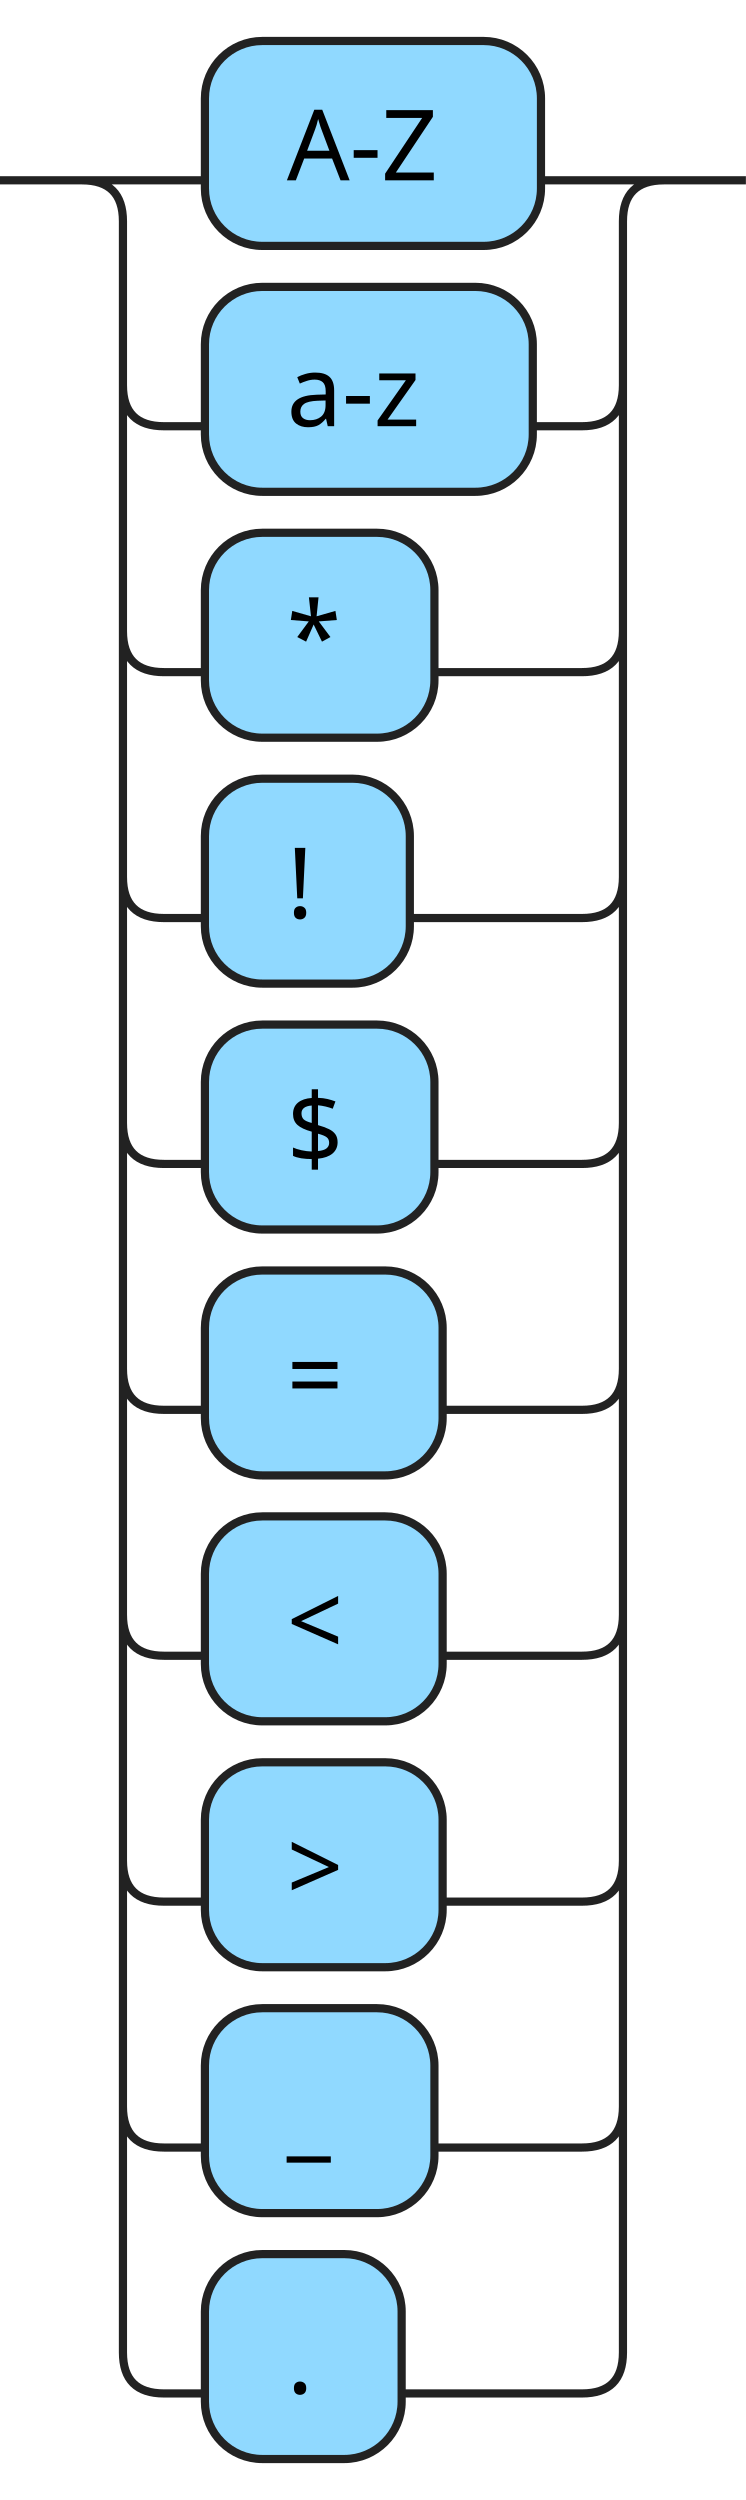
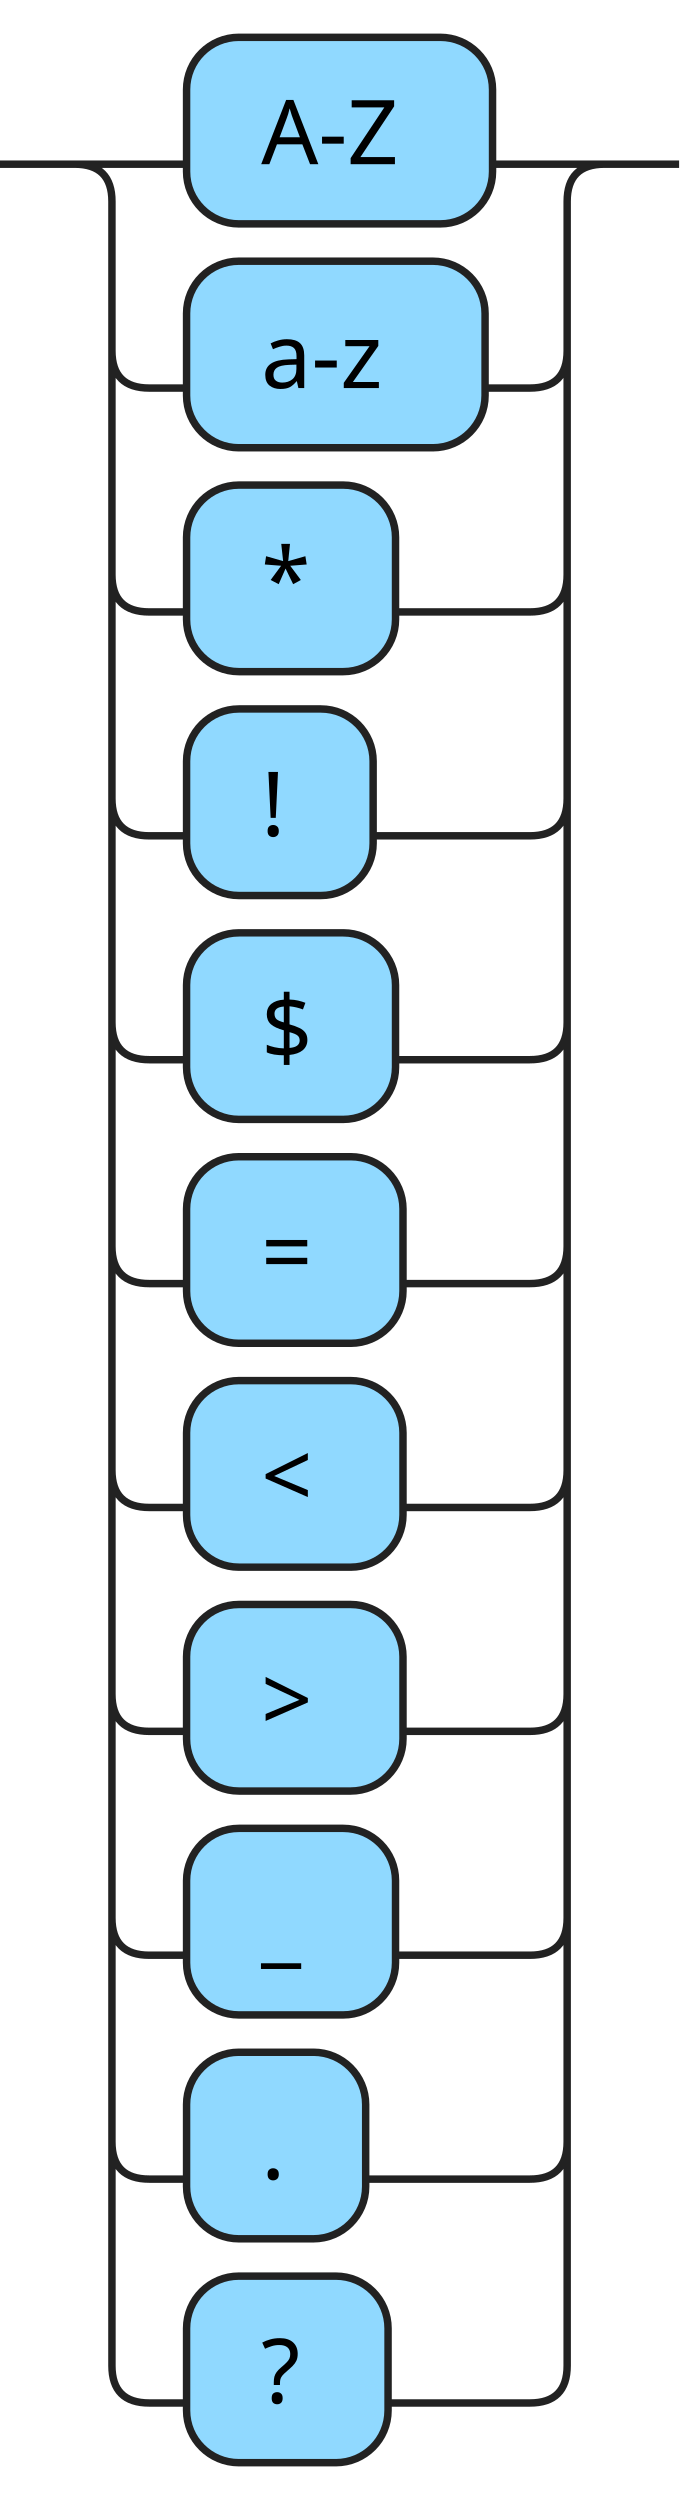
- <svg xmlns="http://www.w3.org/2000/svg" version="1.1" width="91" height="305" viewbox="0 0 91 305">
+ <svg xmlns="http://www.w3.org/2000/svg" version="1.1" width="91" height="335" viewbox="0 0 91 335">
  <defs>
    <style type="text/css">.c{fill:none;stroke:#222222;}.j{fill:#000000;font-family:Verdana,Sans-serif;font-size:12px;}.l{fill:#90d9ff;stroke:#222222;}</style>
  </defs>
-   <path class="c" d="M0 22h25m41 0h20m-71 25q0 5 5 5h5m40 0h6q5 0 5-5m-61 30q0 5 5 5h5m28 0h18q5 0 5-5m-61 30q0 5 5 5h5m25 0h21q5 0 5-5m-61 30q0 5 5 5h5m28 0h18q5 0 5-5m-61 30q0 5 5 5h5m29 0h17q5 0 5-5m-61 30q0 5 5 5h5m29 0h17q5 0 5-5m-61 30q0 5 5 5h5m29 0h17q5 0 5-5m-61 30q0 5 5 5h5m28 0h18q5 0 5-5m-66-235q5 0 5 5v260q0 5 5 5h5m24 0h22q5 0 5-5v-260q0-5 5-5m5 0h5" />
+   <path class="c" d="M0 22h25m41 0h20m-71 25q0 5 5 5h5m40 0h6q5 0 5-5m-61 30q0 5 5 5h5m28 0h18q5 0 5-5m-61 30q0 5 5 5h5m25 0h21q5 0 5-5m-61 30q0 5 5 5h5m28 0h18q5 0 5-5m-61 30q0 5 5 5h5m29 0h17q5 0 5-5m-61 30q0 5 5 5h5m29 0h17q5 0 5-5m-61 30q0 5 5 5h5m29 0h17q5 0 5-5m-61 30q0 5 5 5h5m28 0h18q5 0 5-5m-61 30q0 5 5 5h5m24 0h22q5 0 5-5m-66-265q5 0 5 5v290q0 5 5 5h5m27 0h19q5 0 5-5v-290q0-5 5-5m5 0h5" />
  <rect class="l" x="25" y="5" width="41" height="25" rx="7" />
  <text class="j" x="35" y="22">A-Z</text>
  <rect class="l" x="25" y="35" width="40" height="25" rx="7" />
  <text class="j" x="35" y="52">a-z</text>
  <rect class="l" x="25" y="65" width="28" height="25" rx="7" />
  <text class="j" x="35" y="82">*</text>
  <rect class="l" x="25" y="95" width="25" height="25" rx="7" />
  <text class="j" x="35" y="112">!</text>
  <rect class="l" x="25" y="125" width="28" height="25" rx="7" />
  <text class="j" x="35" y="142">$</text>
  <rect class="l" x="25" y="155" width="29" height="25" rx="7" />
  <text class="j" x="35" y="172">=</text>
  <rect class="l" x="25" y="185" width="29" height="25" rx="7" />
  <text class="j" x="35" y="202">&lt;</text>
  <rect class="l" x="25" y="215" width="29" height="25" rx="7" />
  <text class="j" x="35" y="232">&gt;</text>
  <rect class="l" x="25" y="245" width="28" height="25" rx="7" />
  <text class="j" x="35" y="262">_</text>
  <rect class="l" x="25" y="275" width="24" height="25" rx="7" />
  <text class="j" x="35" y="292">.</text>
+   <rect class="l" x="25" y="305" width="27" height="25" rx="7" />
+   <text class="j" x="35" y="322">?</text>
</svg>
